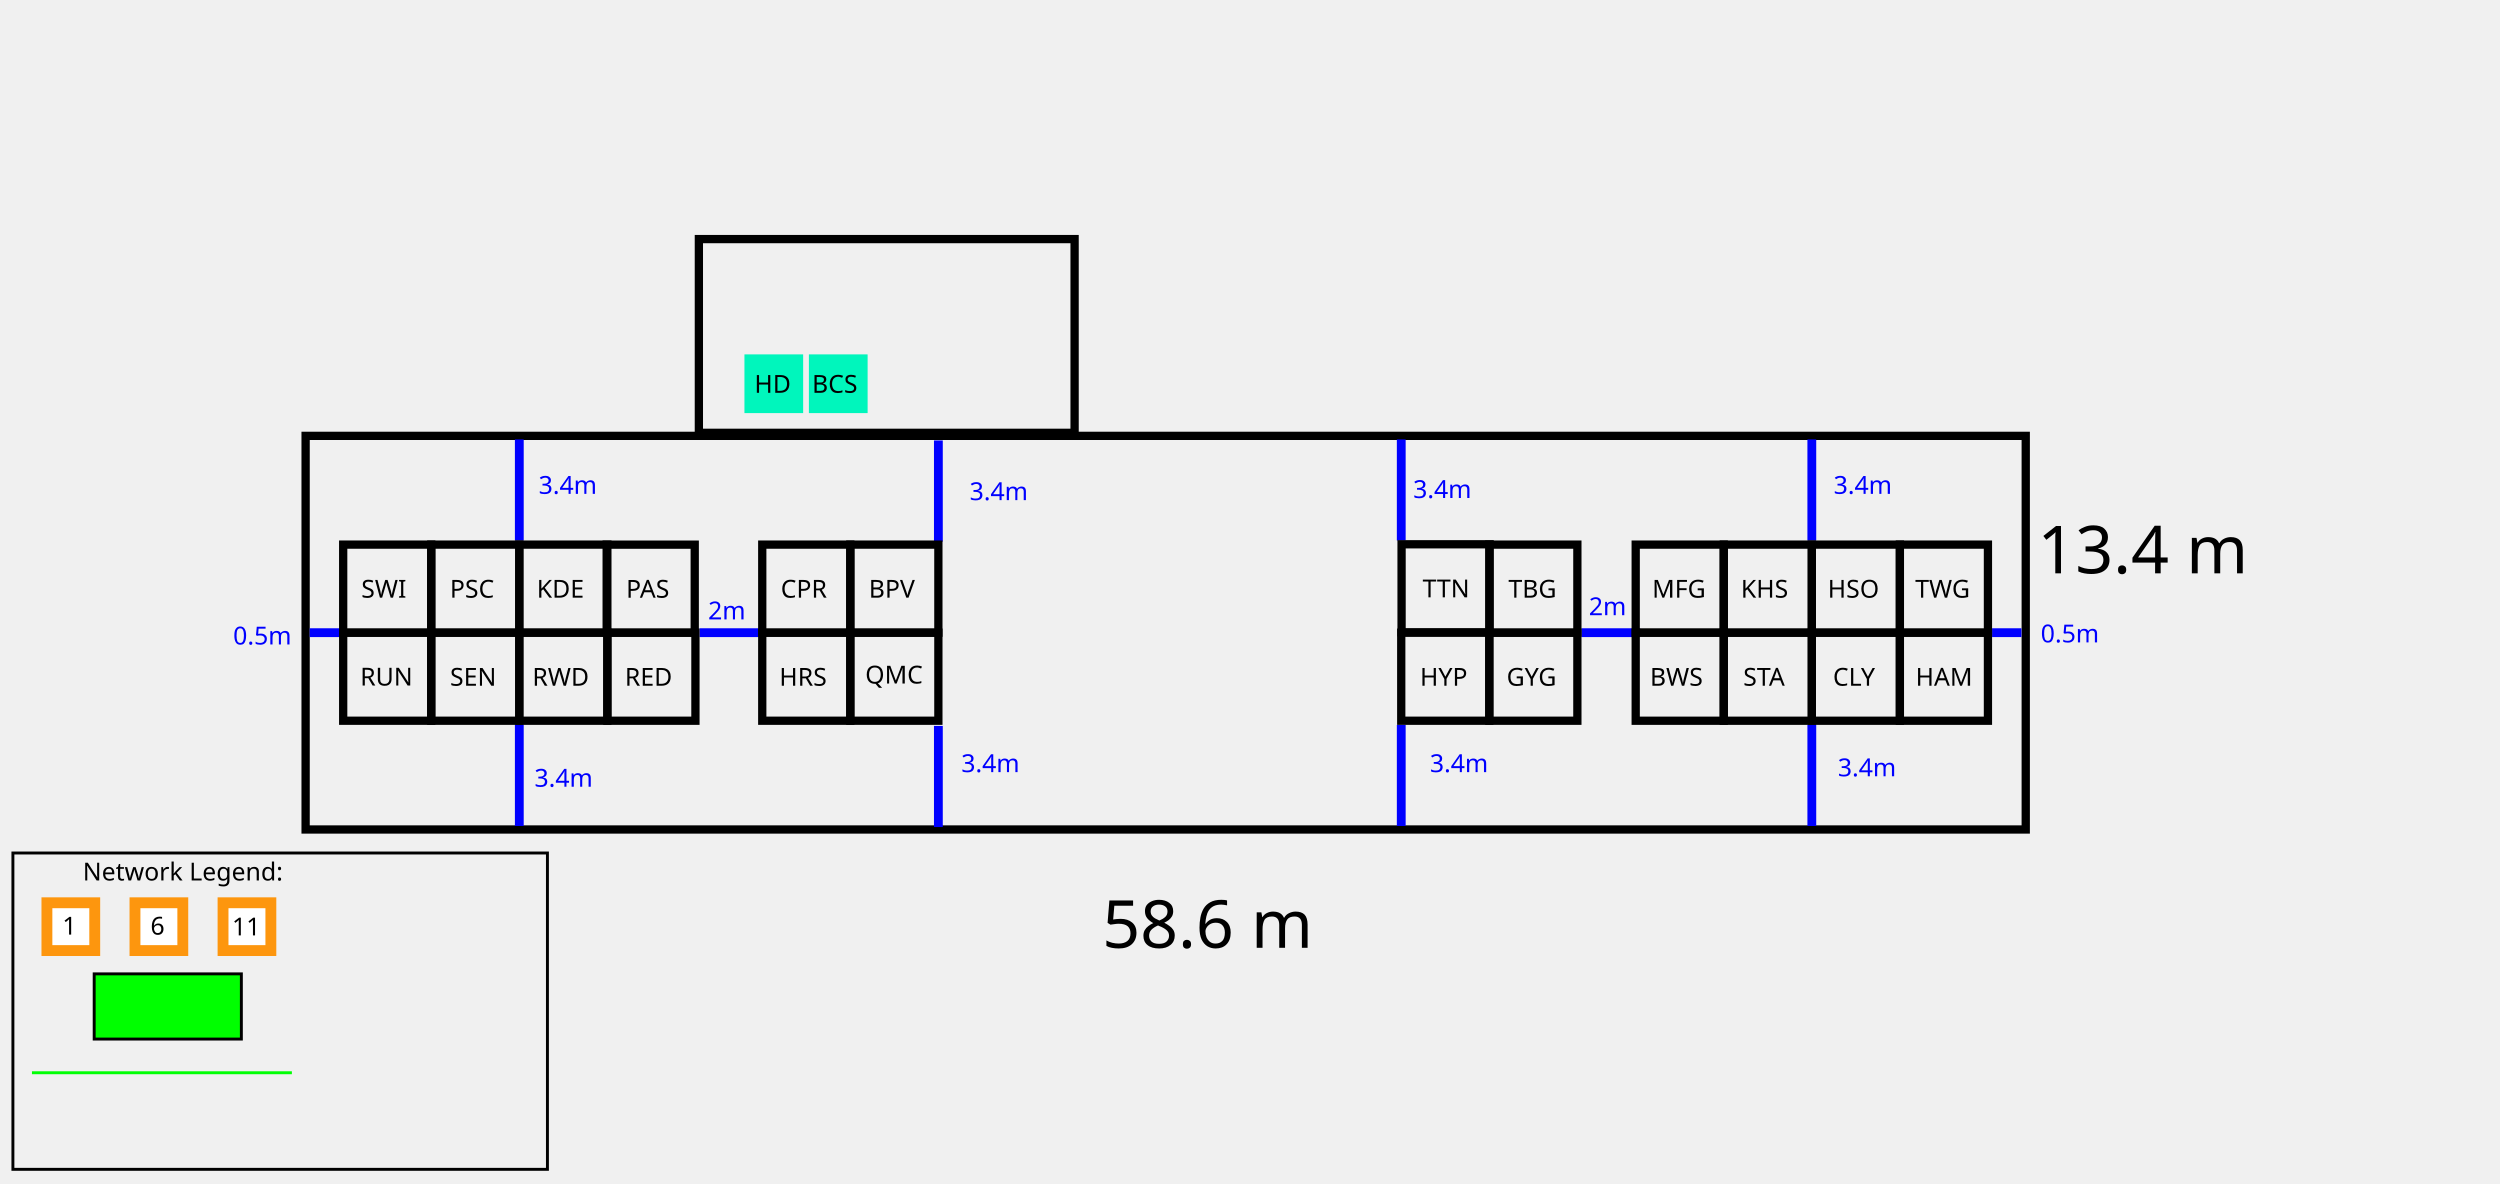
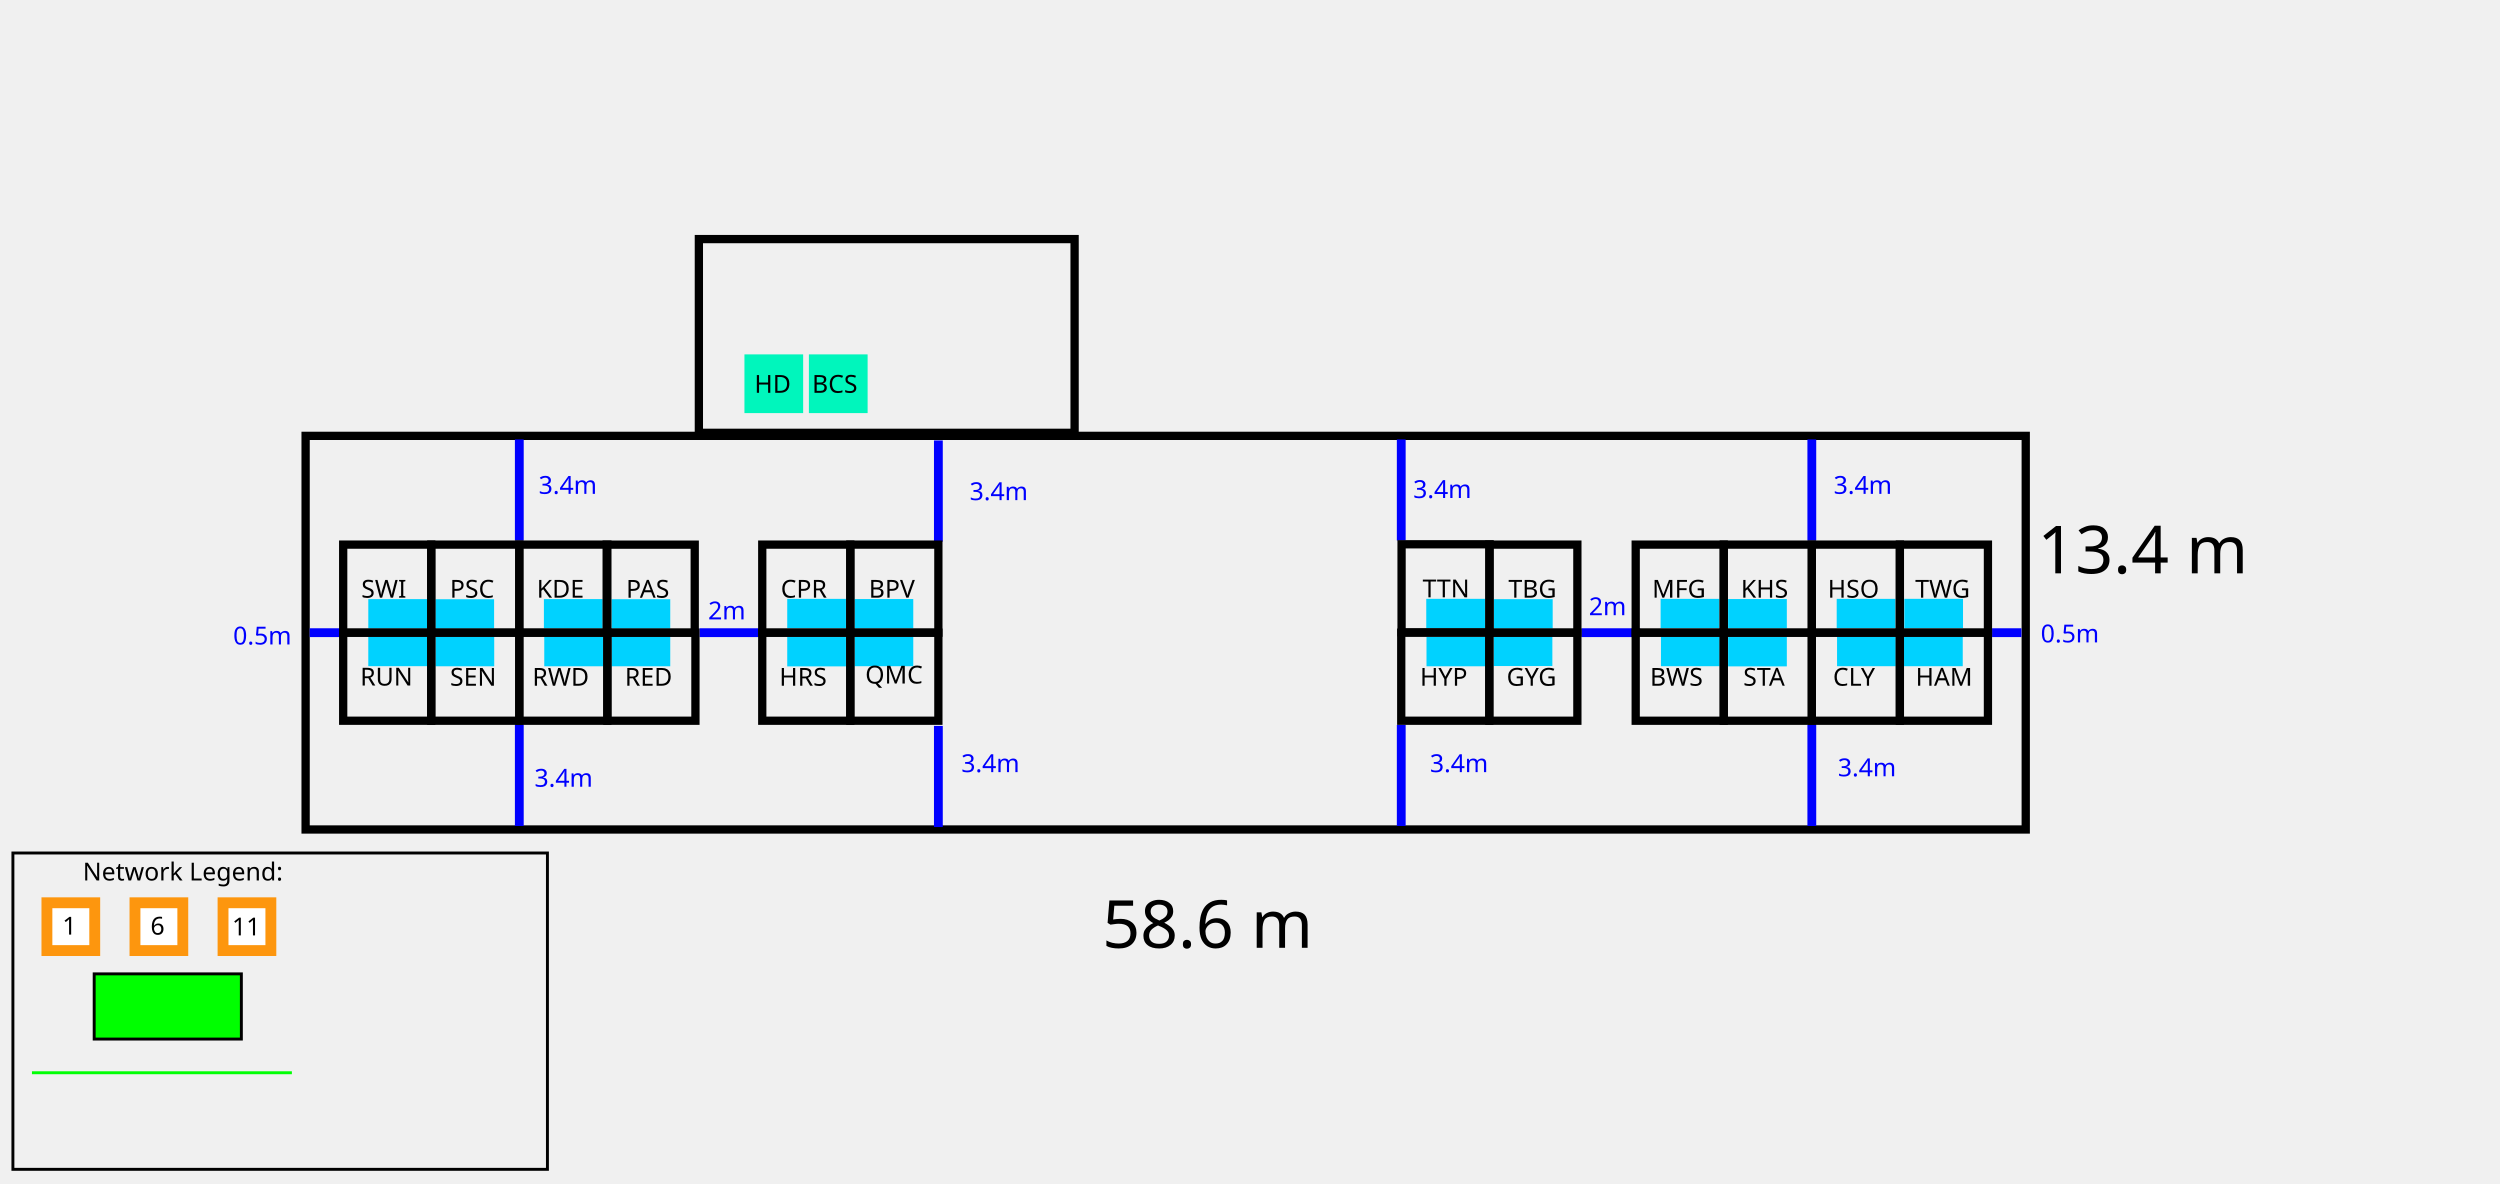
<svg xmlns="http://www.w3.org/2000/svg" width="301.777" height="142.874" id="svg5986" version="1.1">
  <defs id="defs3" />
  <g id="layer1" transform="translate(-91.68062,-328.3211)">
    <rect style="fill:none;stroke:#000000;stroke-opacity:1" id="rect6027" width="207.638" height="47.516" x="128.571" y="380.934" />
    <rect y="357.181" x="176.042" height="23.386" width="45.354" id="rect5056" style="fill:none;stroke:#000000;stroke-opacity:1" />
    <rect y="371.1" x="181.543" height="7.087" width="7.087" id="rect5566" style="fill:#00f6bc;fill-opacity:1;stroke:none" />
    <text id="text5568" y="375.734" x="182.744" style="font-size:3px;font-style:normal;font-weight:normal;line-height:125%;letter-spacing:0px;word-spacing:0px;fill:#000000;fill-opacity:1;stroke:none;font-family:Sans" xml:space="preserve">
      <tspan y="375.734" x="182.744" id="tspan5570">HD</tspan>
    </text>
    <rect style="fill:#00f6bc;fill-opacity:1;stroke:none" id="rect5632" width="7.087" height="7.087" x="189.324" y="371.1" />
    <text id="text5634" y="375.734" x="189.704" style="font-size:3px;font-style:normal;font-weight:normal;line-height:125%;letter-spacing:0px;word-spacing:0px;fill:#000000;fill-opacity:1;stroke:none;font-family:Sans" xml:space="preserve">
      <tspan y="375.734" x="189.704" id="tspan5636">BCS</tspan>
    </text>
    <text id="text7021" y="397.531" x="337.623" style="font-size:3px;font-style:normal;font-weight:normal;line-height:125%;letter-spacing:0px;word-spacing:0px;fill:#000000;fill-opacity:1;stroke:none;font-family:Sans" xml:space="preserve">
      <tspan y="397.531" x="337.623" id="tspan7023" style="font-size:8px">13.4 m</tspan>
    </text>
    <text xml:space="preserve" style="font-size:3px;font-style:normal;font-weight:normal;line-height:125%;letter-spacing:0px;word-spacing:0px;fill:#000000;fill-opacity:1;stroke:none;font-family:Sans" x="224.739" y="442.735" id="text7025">
      <tspan style="font-size:8px" id="tspan7027" x="224.739" y="442.735">58.6 m</tspan>
    </text>
+     <rect y="400.641" x="136.139" height="3.543" width="7.087" id="rect5678" style="fill:#00d2ff;fill-opacity:1;fill-rule:nonzero;stroke:none;display:inline" />
+     <rect y="400.656" x="144.237" height="3.543" width="7.087" id="rect5678-7" style="fill:#00d2ff;fill-opacity:1;fill-rule:nonzero;stroke:none;display:inline" />
+     <rect y="400.652" x="165.5" height="3.543" width="7.087" id="rect5678-8" style="fill:#00d2ff;fill-opacity:1;fill-rule:nonzero;stroke:none;display:inline" />
+     <rect y="400.637" x="157.336" height="3.543" width="7.087" id="rect5678-4" style="fill:#00d2ff;fill-opacity:1;fill-rule:nonzero;stroke:none;display:inline" />
+     <rect y="405.205" x="165.5" height="3.543" width="7.087" id="rect5678-19" style="fill:#00d2ff;fill-opacity:1;fill-rule:nonzero;stroke:none;display:inline" />
+     <rect y="405.205" x="157.38" height="3.543" width="7.087" id="rect5678-77" style="fill:#00d2ff;fill-opacity:1;fill-rule:nonzero;stroke:none;display:inline" />
+     <rect y="400.611" x="186.708" height="3.543" width="7.087" id="rect5678-5" style="fill:#00d2ff;fill-opacity:1;fill-rule:nonzero;stroke:none;display:inline" />
+     <rect y="400.632" x="194.835" height="3.543" width="7.087" id="rect5678-18" style="fill:#00d2ff;fill-opacity:1;fill-rule:nonzero;stroke:none;display:inline" />
+     <rect y="405.196" x="194.835" height="3.543" width="7.087" id="rect5678-10" style="fill:#00d2ff;fill-opacity:1;fill-rule:nonzero;stroke:none;display:inline" />
+     <rect y="405.217" x="186.708" height="3.543" width="7.087" id="rect5678-0" style="fill:#00d2ff;fill-opacity:1;fill-rule:nonzero;stroke:none;display:inline" />
+     <rect y="400.646" x="272.019" height="3.543" width="7.087" id="rect5678-87" style="fill:#00d2ff;fill-opacity:1;fill-rule:nonzero;stroke:none;display:inline" />
+     <rect y="400.607" x="263.846" height="3.543" width="7.087" id="rect5678-49" style="fill:#00d2ff;fill-opacity:1;fill-rule:nonzero;stroke:none;display:inline" />
+     <rect y="405.176" x="271.98" height="3.543" width="7.087" id="rect5678-6" style="fill:#00d2ff;fill-opacity:1;fill-rule:nonzero;stroke:none;display:inline" />
+     <rect y="405.205" x="263.875" height="3.543" width="7.087" id="rect5678-96" style="fill:#00d2ff;fill-opacity:1;fill-rule:nonzero;stroke:none;display:inline" />
+     <rect y="400.632" x="300.283" height="3.543" width="7.087" id="rect5678-55" style="fill:#00d2ff;fill-opacity:1;fill-rule:nonzero;stroke:none;display:inline" />
+     <rect y="400.611" x="292.135" height="3.543" width="7.087" id="rect5678-00" style="fill:#00d2ff;fill-opacity:1;fill-rule:nonzero;stroke:none;display:inline" />
+     <rect y="405.217" x="300.283" height="3.543" width="7.087" id="rect5678-193" style="fill:#00d2ff;fill-opacity:1;fill-rule:nonzero;stroke:none;display:inline" />
+     <rect y="405.196" x="292.176" height="3.543" width="7.087" id="rect5678-3" style="fill:#00d2ff;fill-opacity:1;fill-rule:nonzero;stroke:none;display:inline" />
+     <rect y="400.607" x="321.551" height="3.543" width="7.087" id="rect5678-50" style="fill:#00d2ff;fill-opacity:1;fill-rule:nonzero;stroke:none;display:inline" />
+     <rect y="405.196" x="321.518" height="3.543" width="7.087" id="rect5678-66" style="fill:#00d2ff;fill-opacity:1;fill-rule:nonzero;stroke:none;display:inline" />
+     <rect y="400.611" x="313.391" height="3.543" width="7.087" id="rect5678-007" style="fill:#00d2ff;fill-opacity:1;fill-rule:nonzero;stroke:none;display:inline" />
+     <rect y="405.196" x="313.433" height="3.543" width="7.087" id="rect5678-99" style="fill:#00d2ff;fill-opacity:1;fill-rule:nonzero;stroke:none;display:inline" />
+     <rect y="76.872" x="44.456" height="3.543" width="7.087" id="rect5678-1" style="display:inline;fill:#00d2ff;fill-opacity:1;fill-rule:nonzero;stroke:none" transform="translate(91.68062,328.3211)" />
+     <rect y="76.884" x="52.57" height="3.543" width="7.087" id="rect5678-9" style="display:inline;fill:#00d2ff;fill-opacity:1;fill-rule:nonzero;stroke:none" transform="translate(91.68062,328.3211)" />
  </g>
  <g id="layer3" style="display:inline">
    <rect transform="translate(-91.68062,-328.3211)" style="fill:#0000ff;fill-opacity:1;stroke:none" id="rect6645" width="7.087" height="1.063" x="176.125" y="404.16" />
    <text transform="translate(-91.68062,-328.3211)" xml:space="preserve" style="font-size:3px;font-style:normal;font-weight:normal;line-height:125%;letter-spacing:0px;word-spacing:0px;fill:#0000ff;fill-opacity:1;stroke:none;font-family:Sans" x="177.155" y="403.087" id="text6969">
      <tspan id="tspan6971" x="177.155" y="403.087">2m</tspan>
    </text>
    <text transform="translate(-91.68062,-328.3211)" xml:space="preserve" style="font-size:3px;font-style:normal;font-weight:normal;line-height:125%;letter-spacing:0px;word-spacing:0px;fill:#0000ff;fill-opacity:1;stroke:none;font-family:Sans" x="156.7" y="387.934" id="text6985">
      <tspan id="tspan6987" x="156.7" y="387.934">3.4m</tspan>
    </text>
    <text transform="translate(-91.68062,-328.3211)" id="text6997" y="423.29" x="156.195" style="font-size:3px;font-style:normal;font-weight:normal;line-height:125%;letter-spacing:0px;word-spacing:0px;fill:#0000ff;fill-opacity:1;stroke:none;font-family:Sans" xml:space="preserve">
      <tspan y="423.29" x="156.195" id="tspan6999">3.4m</tspan>
    </text>
    <rect transform="translate(-91.68062,-328.3211)" y="381.363" x="153.835" height="12.208" width="1.063" id="rect6879" style="fill:#0000ff;fill-opacity:1;fill-rule:nonzero;stroke:none" />
    <rect transform="translate(-91.68062,-328.3211)" style="fill:#0000ff;fill-opacity:1;fill-rule:nonzero;stroke:none" id="rect6881" width="1.063" height="12.208" x="153.835" y="415.821" />
    <rect transform="translate(-91.68062,-328.3211)" style="fill:#0000ff;fill-opacity:1;fill-rule:nonzero;stroke:none" id="rect6851" width="3.543" height="1.063" x="129.064" y="404.16" />
    <text transform="translate(-91.68062,-328.3211)" id="text6981" y="406.117" x="119.829" style="font-size:3px;font-style:normal;font-weight:normal;line-height:125%;letter-spacing:0px;word-spacing:0px;fill:#0000ff;fill-opacity:1;stroke:none;font-family:Sans" xml:space="preserve">
      <tspan y="406.117" x="119.829" id="tspan6983">0.5m</tspan>
    </text>
    <rect transform="translate(-91.68062,-328.3211)" y="415.947" x="204.421" height="12.208" width="1.063" id="rect6959" style="fill:#0000ff;fill-opacity:1;fill-rule:nonzero;stroke:none" />
    <text transform="translate(-91.68062,-328.3211)" xml:space="preserve" style="font-size:3px;font-style:normal;font-weight:normal;line-height:125%;letter-spacing:0px;word-spacing:0px;fill:#0000ff;fill-opacity:1;stroke:none;font-family:Sans" x="207.713" y="421.522" id="text6993">
      <tspan id="tspan6995" x="207.713" y="421.522">3.4m</tspan>
    </text>
    <rect transform="translate(-91.68062,-328.3211)" style="fill:#0000ff;fill-opacity:1;fill-rule:nonzero;stroke:none" id="rect6957" width="1.063" height="12.208" x="204.421" y="381.489" />
    <text transform="translate(-91.68062,-328.3211)" id="text6989" y="388.692" x="208.723" style="font-size:3px;font-style:normal;font-weight:normal;line-height:125%;letter-spacing:0px;word-spacing:0px;fill:#0000ff;fill-opacity:1;stroke:none;font-family:Sans" xml:space="preserve">
      <tspan y="388.692" x="208.723" id="tspan6991">3.4m</tspan>
    </text>
    <text transform="translate(-91.68062,-328.3211)" id="text7013" y="421.522" x="264.281" style="font-size:3px;font-style:normal;font-weight:normal;line-height:125%;letter-spacing:0px;word-spacing:0px;fill:#0000ff;fill-opacity:1;stroke:none;font-family:Sans" xml:space="preserve">
      <tspan y="421.522" x="264.281" id="tspan7015">3.4m</tspan>
    </text>
    <rect transform="translate(-91.68062,-328.3211)" y="415.821" x="260.295" height="12.208" width="1.063" id="rect6963" style="fill:#0000ff;fill-opacity:1;fill-rule:nonzero;stroke:none" />
    <text transform="translate(-91.68062,-328.3211)" xml:space="preserve" style="font-size:3px;font-style:normal;font-weight:normal;line-height:125%;letter-spacing:0px;word-spacing:0px;fill:#0000ff;fill-opacity:1;stroke:none;font-family:Sans" x="262.261" y="388.439" id="text7001">
      <tspan id="tspan7003" x="262.261" y="388.439">3.4m</tspan>
    </text>
    <rect transform="translate(-91.68062,-328.3211)" style="fill:#0000ff;fill-opacity:1;fill-rule:nonzero;stroke:none" id="rect6961" width="1.063" height="12.208" x="260.295" y="381.363" />
    <text transform="translate(-91.68062,-328.3211)" id="text6973" y="402.582" x="283.474" style="font-size:3px;font-style:normal;font-weight:normal;line-height:125%;letter-spacing:0px;word-spacing:0px;fill:#0000ff;fill-opacity:1;stroke:none;font-family:Sans" xml:space="preserve">
      <tspan y="402.582" x="283.474" id="tspan6975">2m</tspan>
    </text>
    <rect transform="translate(-91.68062,-328.3211)" y="404.16" x="282.585" height="1.063" width="7.087" id="rect6713" style="fill:#0000ff;fill-opacity:1;stroke:none" />
    <text transform="translate(-91.68062,-328.3211)" xml:space="preserve" style="font-size:3px;font-style:normal;font-weight:normal;line-height:125%;letter-spacing:0px;word-spacing:0px;fill:#0000ff;fill-opacity:1;stroke:none;font-family:Sans" x="313.526" y="422.027" id="text7009">
      <tspan id="tspan7011" x="313.526" y="422.027">3.4m</tspan>
    </text>
    <rect transform="translate(-91.68062,-328.3211)" style="fill:#0000ff;fill-opacity:1;fill-rule:nonzero;stroke:none" id="rect6967" width="1.063" height="12.208" x="309.855" y="415.821" />
    <rect transform="translate(-91.68062,-328.3211)" y="381.363" x="309.855" height="12.208" width="1.063" id="rect6965" style="fill:#0000ff;fill-opacity:1;fill-rule:nonzero;stroke:none" />
    <text transform="translate(-91.68062,-328.3211)" id="text7005" y="387.934" x="313.021" style="font-size:3px;font-style:normal;font-weight:normal;line-height:125%;letter-spacing:0px;word-spacing:0px;fill:#0000ff;fill-opacity:1;stroke:none;font-family:Sans" xml:space="preserve">
      <tspan y="387.934" x="313.021" id="tspan7007">3.4m</tspan>
    </text>
    <rect transform="translate(-91.68062,-328.3211)" y="404.16" x="332.146" height="1.063" width="3.543" id="rect6906" style="fill:#0000ff;fill-opacity:1;fill-rule:nonzero;stroke:none" />
    <text transform="translate(-91.68062,-328.3211)" xml:space="preserve" style="font-size:3px;font-style:normal;font-weight:normal;line-height:125%;letter-spacing:0px;word-spacing:0px;fill:#0000ff;fill-opacity:1;stroke:none;font-family:Sans" x="338.022" y="405.865" id="text6977">
      <tspan id="tspan6979" x="338.022" y="405.865">0.5m</tspan>
    </text>
  </g>
  <g id="layer2" style="display:inline">
    <rect transform="translate(-91.68062,-328.3211)" y="394.067" x="164.912" height="10.63" width="10.63" id="rect6707" style="fill:none;stroke:#000000;stroke-width:0.999;stroke-linecap:butt;stroke-miterlimit:4;stroke-opacity:1;stroke-dasharray:none" />
-     <rect transform="translate(-91.68062,-328.3211)" style="fill:none;stroke:#000000;stroke-width:0.999;stroke-linecap:butt;stroke-miterlimit:4;stroke-opacity:1;stroke-dasharray:none" id="rect6641" width="10.63" height="10.63" x="154.366" y="394.062" />
+     <rect style="fill:none;stroke:#000000;stroke-width:0.999;stroke-linecap:butt;stroke-miterlimit:4;stroke-opacity:1;stroke-dasharray:none" id="rect6641" width="10.63" height="10.63" x="154.366" y="394.062" transform="translate(-91.68062,-328.3211)" />
    <rect transform="translate(-91.68062,-328.3211)" style="fill:none;stroke:#000000;stroke-width:0.999;stroke-linecap:butt;stroke-miterlimit:4;stroke-opacity:1;stroke-dasharray:none" id="rect6635" width="10.63" height="10.63" x="164.996" y="404.691" />
    <rect transform="translate(-91.68062,-328.3211)" y="404.691" x="154.366" height="10.63" width="10.63" id="rect6633" style="fill:none;stroke:#000000;stroke-width:0.999;stroke-linecap:butt;stroke-miterlimit:4;stroke-opacity:1;stroke-dasharray:none" />
    <text transform="translate(-91.68062,-328.3211)" xml:space="preserve" style="font-size:3px;font-style:normal;font-weight:normal;line-height:125%;letter-spacing:0px;word-spacing:0px;fill:#000000;fill-opacity:1;stroke:none;font-family:Sans" x="156.469" y="400.467" id="text6739">
      <tspan id="tspan6741" x="156.469" y="400.467">KDE</tspan>
    </text>
    <text transform="translate(-91.68062,-328.3211)" xml:space="preserve" style="font-size:3px;font-style:normal;font-weight:normal;line-height:125%;letter-spacing:0px;word-spacing:0px;fill:#000000;fill-opacity:1;stroke:none;font-family:Sans" x="155.941" y="411.097" id="text6755">
      <tspan id="tspan6757" x="155.941" y="411.097">RWD</tspan>
    </text>
    <text transform="translate(-91.68062,-328.3211)" xml:space="preserve" style="font-size:3px;font-style:normal;font-weight:normal;line-height:125%;letter-spacing:0px;word-spacing:0px;fill:#000000;fill-opacity:1;stroke:none;font-family:Sans" x="167.104" y="411.097" id="text6759">
      <tspan id="tspan6761" x="167.104" y="411.097">RED</tspan>
    </text>
    <text transform="translate(-91.68062,-328.3211)" xml:space="preserve" style="font-size:3px;font-style:normal;font-weight:normal;line-height:125%;letter-spacing:0px;word-spacing:0px;fill:#000000;fill-opacity:1;stroke:none;font-family:Sans" x="167.252" y="400.472" id="text6795">
      <tspan id="tspan6797" x="167.252" y="400.472">PAS</tspan>
    </text>
    <rect transform="translate(-91.68062,-328.3211)" style="fill:none;stroke:#000000;stroke-width:0.999;stroke-linecap:butt;stroke-miterlimit:4;stroke-opacity:1;stroke-dasharray:none" id="rect6639" width="10.63" height="10.63" x="143.736" y="394.062" />
    <rect transform="translate(-91.68062,-328.3211)" y="404.691" x="143.736" height="10.63" width="10.63" id="rect6631" style="fill:none;stroke:#000000;stroke-width:0.999;stroke-linecap:butt;stroke-miterlimit:4;stroke-opacity:1;stroke-dasharray:none" />
    <text transform="translate(-91.68062,-328.3211)" xml:space="preserve" style="font-size:3px;font-style:normal;font-weight:normal;line-height:125%;letter-spacing:0px;word-spacing:0px;fill:#000000;fill-opacity:1;stroke:none;font-family:Sans" x="146" y="411.097" id="text6751">
      <tspan id="tspan6753" x="146" y="411.097">SEN</tspan>
    </text>
    <text transform="translate(-91.68062,-328.3211)" xml:space="preserve" style="font-size:3px;font-style:normal;font-weight:normal;line-height:125%;letter-spacing:0px;word-spacing:0px;fill:#000000;fill-opacity:1;stroke:none;font-family:Sans" x="145.985" y="400.467" id="text6735">
      <tspan id="tspan6737" x="145.985" y="400.467">PSC</tspan>
    </text>
    <rect transform="translate(-91.68062,-328.3211)" y="394.062" x="133.107" height="10.63" width="10.63" id="rect6637" style="fill:none;stroke:#000000;stroke-width:0.999;stroke-linecap:butt;stroke-miterlimit:4;stroke-opacity:1;stroke-dasharray:none" />
    <text transform="translate(-91.68062,-328.3211)" xml:space="preserve" style="font-size:3px;font-style:normal;font-weight:normal;line-height:125%;letter-spacing:0px;word-spacing:0px;fill:#000000;fill-opacity:1;stroke:none;font-family:Sans" x="135.155" y="411.074" id="text6747">
      <tspan id="tspan6749" x="135.155" y="411.074">RUN</tspan>
    </text>
    <rect transform="translate(-91.68062,-328.3211)" style="fill:none;stroke:#000000;stroke-width:0.999;stroke-linecap:butt;stroke-miterlimit:4;stroke-opacity:1;stroke-dasharray:none" id="rect6629" width="10.63" height="10.63" x="133.107" y="404.691" />
    <text transform="translate(-91.68062,-328.3211)" xml:space="preserve" style="font-size:8px;font-style:normal;font-weight:normal;line-height:125%;letter-spacing:0px;word-spacing:0px;fill:#000000;fill-opacity:1;stroke:none;font-family:Sans" x="135.285" y="400.467" id="text6731">
      <tspan id="tspan6733" x="135.285" y="400.467" style="font-size:3px">SWI</tspan>
    </text>
    <rect transform="translate(-91.68062,-328.3211)" y="394.062" x="194.322" height="10.63" width="10.63" id="rect6657" style="fill:none;stroke:#000000;stroke-width:0.999;stroke-linecap:butt;stroke-miterlimit:4;stroke-opacity:1;stroke-dasharray:none" />
    <rect transform="translate(-91.68062,-328.3211)" style="fill:none;stroke:#000000;stroke-width:0.999;stroke-linecap:butt;stroke-miterlimit:4;stroke-opacity:1;stroke-dasharray:none" id="rect6655" width="10.63" height="10.63" x="183.693" y="394.062" />
-     <rect transform="translate(-91.68062,-328.3211)" style="fill:none;stroke:#000000;stroke-width:0.999;stroke-linecap:butt;stroke-miterlimit:4;stroke-opacity:1;stroke-dasharray:none" id="rect6649" width="10.63" height="10.63" x="194.322" y="404.691" />
+     <rect style="fill:none;stroke:#000000;stroke-width:0.999;stroke-linecap:butt;stroke-miterlimit:4;stroke-opacity:1;stroke-dasharray:none" id="rect6649" width="10.63" height="10.63" x="194.322" y="404.691" transform="translate(-91.68062,-328.3211)" />
    <rect transform="translate(-91.68062,-328.3211)" y="404.691" x="183.693" height="10.63" width="10.63" id="rect6647" style="fill:none;stroke:#000000;stroke-width:0.999;stroke-linecap:butt;stroke-miterlimit:4;stroke-opacity:1;stroke-dasharray:none" />
    <text transform="translate(-91.68062,-328.3211)" xml:space="preserve" style="font-size:3px;font-style:normal;font-weight:normal;line-height:125%;letter-spacing:0px;word-spacing:0px;fill:#000000;fill-opacity:1;stroke:none;font-family:Sans" x="185.921" y="400.467" id="text6763">
      <tspan id="tspan6765" x="185.921" y="400.467">CPR</tspan>
    </text>
    <text transform="translate(-91.68062,-328.3211)" xml:space="preserve" style="font-size:3px;font-style:normal;font-weight:normal;line-height:125%;letter-spacing:0px;word-spacing:0px;fill:#000000;fill-opacity:1;stroke:none;font-family:Sans" x="196.551" y="400.467" id="text6767">
      <tspan id="tspan6769" x="196.551" y="400.467">BPV</tspan>
    </text>
    <text transform="translate(-91.68062,-328.3211)" xml:space="preserve" style="font-size:3px;font-style:normal;font-weight:normal;line-height:125%;letter-spacing:0px;word-spacing:0px;fill:#000000;fill-opacity:1;stroke:none;font-family:Sans" x="185.751" y="411.097" id="text6775">
      <tspan id="tspan6777" x="185.751" y="411.097">HRS</tspan>
    </text>
    <text transform="translate(-91.68062,-328.3211)" xml:space="preserve" style="font-size:3px;font-style:normal;font-weight:normal;line-height:125%;letter-spacing:0px;word-spacing:0px;fill:#000000;fill-opacity:1;stroke:none;font-family:Sans" x="196.118" y="410.832" id="text6779">
      <tspan id="tspan6781" x="196.118" y="410.832">QMC</tspan>
    </text>
    <rect transform="translate(-91.68062,-328.3211)" style="fill:none;stroke:#000000;stroke-width:0.999;stroke-linecap:butt;stroke-miterlimit:4;stroke-opacity:1;stroke-dasharray:none" id="rect6699" width="10.63" height="10.63" x="260.866" y="394.022" />
    <rect transform="translate(-91.68062,-328.3211)" style="fill:none;stroke:#000000;stroke-width:0.999;stroke-linecap:butt;stroke-miterlimit:4;stroke-opacity:1;stroke-dasharray:none" id="rect6701" width="10.63" height="10.63" x="260.826" y="404.691" />
    <rect transform="translate(-91.68062,-328.3211)" y="404.691" x="271.456" height="10.63" width="10.63" id="rect6703" style="fill:none;stroke:#000000;stroke-width:0.999;stroke-linecap:butt;stroke-miterlimit:4;stroke-opacity:1;stroke-dasharray:none" />
-     <rect transform="translate(-91.68062,-328.3211)" style="fill:none;stroke:#000000;stroke-width:0.999;stroke-linecap:butt;stroke-miterlimit:4;stroke-opacity:1;stroke-dasharray:none" id="rect6711" width="10.63" height="10.63" x="271.456" y="394.062" />
+     <rect style="fill:none;stroke:#000000;stroke-width:0.999;stroke-linecap:butt;stroke-miterlimit:4;stroke-opacity:1;stroke-dasharray:none" id="rect6711" width="10.63" height="10.63" x="271.456" y="394.062" transform="translate(-91.68062,-328.3211)" />
    <text transform="translate(-91.68062,-328.3211)" xml:space="preserve" style="font-size:3px;font-style:normal;font-weight:normal;line-height:125%;letter-spacing:0px;word-spacing:0px;fill:#000000;fill-opacity:1;stroke:none;font-family:Sans" x="273.76" y="400.466" id="text6803">
      <tspan id="tspan6805" x="273.76" y="400.466">TBG</tspan>
    </text>
    <text transform="translate(-91.68062,-328.3211)" xml:space="preserve" style="font-size:3px;font-style:normal;font-weight:normal;line-height:125%;letter-spacing:0px;word-spacing:0px;fill:#000000;fill-opacity:1;stroke:none;font-family:Sans" x="263.401" y="400.427" id="text6807">
      <tspan id="tspan6809" x="263.401" y="400.427">TTN</tspan>
    </text>
    <text transform="translate(-91.68062,-328.3211)" xml:space="preserve" style="font-size:3px;font-style:normal;font-weight:normal;line-height:125%;letter-spacing:0px;word-spacing:0px;fill:#000000;fill-opacity:1;stroke:none;font-family:Sans" x="263.084" y="411.097" id="text6811">
      <tspan id="tspan6813" x="263.084" y="411.097">HYP</tspan>
    </text>
    <text transform="translate(-91.68062,-328.3211)" xml:space="preserve" style="font-size:3px;font-style:normal;font-weight:normal;line-height:125%;letter-spacing:0px;word-spacing:0px;fill:#000000;fill-opacity:1;stroke:none;font-family:Sans" x="273.544" y="411.096" id="text6815">
      <tspan id="tspan6817" x="273.544" y="411.096">GYG</tspan>
    </text>
    <g id="g6908" transform="translate(-92.12243,-328.6223)">
      <rect y="404.993" x="289.569" height="10.63" width="10.63" id="rect6715" style="fill:none;stroke:#000000;stroke-width:0.999;stroke-linecap:butt;stroke-miterlimit:4;stroke-opacity:1;stroke-dasharray:none" />
      <rect style="fill:none;stroke:#000000;stroke-width:0.999;stroke-linecap:butt;stroke-miterlimit:4;stroke-opacity:1;stroke-dasharray:none" id="rect6717" width="10.63" height="10.63" x="300.199" y="404.993" />
      <rect style="fill:none;stroke:#000000;stroke-width:0.999;stroke-linecap:butt;stroke-miterlimit:4;stroke-opacity:1;stroke-dasharray:none" id="rect6719" width="10.63" height="10.63" x="310.829" y="404.993" />
      <rect y="404.993" x="321.458" height="10.63" width="10.63" id="rect6721" style="fill:none;stroke:#000000;stroke-width:0.999;stroke-linecap:butt;stroke-miterlimit:4;stroke-opacity:1;stroke-dasharray:none" />
      <rect style="fill:none;stroke:#000000;stroke-width:0.999;stroke-linecap:butt;stroke-miterlimit:4;stroke-opacity:1;stroke-dasharray:none" id="rect6723" width="10.63" height="10.63" x="289.569" y="394.363" />
      <rect y="394.363" x="300.199" height="10.63" width="10.63" id="rect6725" style="fill:none;stroke:#000000;stroke-width:0.999;stroke-linecap:butt;stroke-miterlimit:4;stroke-opacity:1;stroke-dasharray:none" />
      <rect y="394.363" x="310.829" height="10.63" width="10.63" id="rect6727" style="fill:none;stroke:#000000;stroke-width:0.999;stroke-linecap:butt;stroke-miterlimit:4;stroke-opacity:1;stroke-dasharray:none" />
      <rect style="fill:none;stroke:#000000;stroke-width:0.999;stroke-linecap:butt;stroke-miterlimit:4;stroke-opacity:1;stroke-dasharray:none" id="rect6729" width="10.63" height="10.63" x="321.458" y="394.363" />
      <text id="text6819" y="400.767" x="291.555" style="font-size:3px;font-style:normal;font-weight:normal;line-height:125%;letter-spacing:0px;word-spacing:0px;fill:#000000;fill-opacity:1;stroke:none;font-family:Sans" xml:space="preserve">
        <tspan y="400.767" x="291.555" id="tspan6821">MFG</tspan>
      </text>
      <text id="text6823" y="400.768" x="302.257" style="font-size:3px;font-style:normal;font-weight:normal;line-height:125%;letter-spacing:0px;word-spacing:0px;fill:#000000;fill-opacity:1;stroke:none;font-family:Sans" xml:space="preserve">
        <tspan y="400.768" x="302.257" id="tspan6825">KHS</tspan>
      </text>
      <text id="text6827" y="400.768" x="312.747" style="font-size:3px;font-style:normal;font-weight:normal;line-height:125%;letter-spacing:0px;word-spacing:0px;fill:#000000;fill-opacity:1;stroke:none;font-family:Sans" xml:space="preserve">
        <tspan y="400.768" x="312.747" id="tspan6829">HSO</tspan>
      </text>
      <text id="text6831" y="400.767" x="323.309" style="font-size:3px;font-style:normal;font-weight:normal;line-height:125%;letter-spacing:0px;word-spacing:0px;fill:#000000;fill-opacity:1;stroke:none;font-family:Sans" xml:space="preserve">
        <tspan y="400.767" x="323.309" id="tspan6833">TWG</tspan>
      </text>
      <text id="text6835" y="411.398" x="291.288" style="font-size:3px;font-style:normal;font-weight:normal;line-height:125%;letter-spacing:0px;word-spacing:0px;fill:#000000;fill-opacity:1;stroke:none;font-family:Sans" xml:space="preserve">
        <tspan y="411.398" x="291.288" id="tspan6837">BWS</tspan>
      </text>
      <text id="text6839" y="411.398" x="302.546" style="font-size:3px;font-style:normal;font-weight:normal;line-height:125%;letter-spacing:0px;word-spacing:0px;fill:#000000;fill-opacity:1;stroke:none;font-family:Sans" xml:space="preserve">
        <tspan y="411.398" x="302.546" id="tspan6841">STA</tspan>
      </text>
      <text id="text6843" y="411.398" x="313.374" style="font-size:3px;font-style:normal;font-weight:normal;line-height:125%;letter-spacing:0px;word-spacing:0px;fill:#000000;fill-opacity:1;stroke:none;font-family:Sans" xml:space="preserve">
        <tspan y="411.398" x="313.374" id="tspan6845">CLY</tspan>
      </text>
      <text id="text6847" y="411.398" x="323.356" style="font-size:3px;font-style:normal;font-weight:normal;line-height:125%;letter-spacing:0px;word-spacing:0px;fill:#000000;fill-opacity:1;stroke:none;font-family:Sans" xml:space="preserve">
        <tspan y="411.398" x="323.356" id="tspan6849">HAM</tspan>
      </text>
    </g>
  </g>
-   <g id="layer4">
+   <g id="layer4" style="display:inline">
    <text xml:space="preserve" style="font-size:2px;font-style:normal;font-weight:normal;line-height:125%;letter-spacing:0px;word-spacing:0px;fill:#000000;fill-opacity:1;stroke:none;display:inline;font-family:Sans" x="9.987" y="106.283" id="text3197">
      <tspan id="tspan3199" x="9.987" y="106.283" style="font-size:3px">Network Legend:</tspan>
    </text>
    <rect style="fill:#ffffff;fill-opacity:1;stroke:#fd960e;stroke-width:1.313;stroke-linecap:round;stroke-linejoin:miter;stroke-miterlimit:4;stroke-opacity:1;stroke-dasharray:none;stroke-dashoffset:0;display:inline" id="rect3975" width="5.773" height="5.773" x="16.293" y="108.973" />
    <text xml:space="preserve" style="font-size:3px;font-style:normal;font-weight:normal;line-height:125%;letter-spacing:0px;word-spacing:0px;fill:#000000;fill-opacity:1;stroke:none;display:inline;font-family:Sans" x="18.158" y="112.819" id="text3993">
      <tspan id="tspan3995" x="18.158" y="112.819">6</tspan>
    </text>
    <rect style="fill:#ffffff;fill-opacity:1;stroke:#fd960e;stroke-width:1.313;stroke-linecap:round;stroke-linejoin:miter;stroke-miterlimit:4;stroke-opacity:1;stroke-dasharray:none;stroke-dashoffset:0;display:inline" id="rect3975-0" width="5.773" height="5.773" x="5.663" y="108.973" />
    <text xml:space="preserve" style="font-size:3px;font-style:normal;font-weight:normal;line-height:125%;letter-spacing:0px;word-spacing:0px;fill:#000000;fill-opacity:1;stroke:none;display:inline;font-family:Sans" x="7.528" y="112.819" id="text3993-7">
      <tspan id="tspan3995-3" x="7.528" y="112.819">1</tspan>
    </text>
    <rect style="fill:#ffffff;fill-opacity:1;stroke:#fd960e;stroke-width:1.313;stroke-linecap:round;stroke-linejoin:miter;stroke-miterlimit:4;stroke-opacity:1;stroke-dasharray:none;stroke-dashoffset:0;display:inline" id="rect3975-7" width="5.773" height="5.773" x="26.923" y="108.973" />
    <text xml:space="preserve" style="font-size:3px;font-style:normal;font-weight:normal;line-height:125%;letter-spacing:0px;word-spacing:0px;fill:#000000;fill-opacity:1;stroke:none;display:inline;font-family:Sans" x="28.007" y="112.913" id="text3993-6">
      <tspan id="tspan3995-9" x="28.007" y="112.913">11</tspan>
    </text>
    <rect style="fill:#00ff00;fill-opacity:1;stroke:#000000;stroke-width:0.354;stroke-linecap:round;stroke-linejoin:miter;stroke-miterlimit:4;stroke-opacity:1;stroke-dasharray:none;stroke-dashoffset:0;display:inline" id="rect4047" width="17.766" height="7.867" x="11.369" y="117.559" />
    <path style="fill:#00ffff;stroke:#00ff04;stroke-width:0.354;stroke-linecap:butt;stroke-linejoin:miter;stroke-miterlimit:5.2;stroke-opacity:1;stroke-dasharray:none;display:inline" d="m 3.856,129.492 31.378,0" id="path4049" />
    <flowRoot xml:space="preserve" id="flowRoot4051" style="font-size:3px;font-style:normal;font-weight:normal;text-align:center;line-height:125%;letter-spacing:0px;word-spacing:0px;text-anchor:middle;fill:#000000;fill-opacity:1;stroke:none;display:inline;font-family:Sans" transform="translate(-5.424517,-32.67748)">
      <flowRegion id="flowRegion4053">
        <rect id="rect4055" width="23.865" height="7.778" x="45.343" y="140.249" style="font-size:3px;text-align:center;text-anchor:middle" />
      </flowRegion>
      <flowPara id="flowPara4057">Access point</flowPara>
      <flowPara id="flowPara4059">(with channel)</flowPara>
    </flowRoot>
    <flowRoot xml:space="preserve" id="flowRoot4077" style="font-size:2px;font-style:normal;font-weight:normal;line-height:125%;letter-spacing:0px;word-spacing:0px;fill:#000000;fill-opacity:1;stroke:none;display:inline;font-family:Sans" transform="translate(-3.562608,-28.61161)">
      <flowRegion id="flowRegion4079">
        <rect id="rect4081" width="16.617" height="8.043" x="44.725" y="147.939" />
      </flowRegion>
      <flowPara id="flowPara4083" style="font-size:3px">Router</flowPara>
    </flowRoot>
    <flowRoot xml:space="preserve" id="flowRoot4085" style="font-size:2px;font-style:normal;font-weight:normal;line-height:125%;letter-spacing:0px;word-spacing:0px;fill:#000000;fill-opacity:1;stroke:none;display:inline;font-family:Sans" transform="translate(-6.500108,-30.23553)">
      <flowRegion id="flowRegion4087">
        <rect id="rect4089" width="23.158" height="6.276" x="47.641" y="158.015" />
      </flowRegion>
      <flowPara id="flowPara4091" style="font-size:3px">Network link</flowPara>
    </flowRoot>
    <flowRoot xml:space="preserve" id="flowRoot4095" style="font-size:2px;font-style:normal;font-weight:normal;text-align:center;line-height:125%;letter-spacing:0px;word-spacing:0px;text-anchor:middle;fill:#000000;fill-opacity:1;stroke:none;display:inline;font-family:Sans" transform="translate(-15.76595,-25.26326)">
      <flowRegion id="flowRegion4097">
        <rect id="rect4099" width="46.139" height="10.43" x="20.506" y="158.28" style="text-align:center;text-anchor:middle" />
      </flowRegion>
      <flowPara id="flowPara4101" style="font-size:3px;text-align:center;text-anchor:middle">APs with more than one network link require switches</flowPara>
    </flowRoot>
    <rect style="fill:none;stroke:#000000;stroke-width:0.354;stroke-linecap:round;stroke-linejoin:miter;stroke-miterlimit:4;stroke-opacity:1;stroke-dasharray:none;stroke-dashoffset:0;display:inline" id="rect4105" width="64.523" height="38.184" x="1.558" y="102.965" />
  </g>
</svg>
